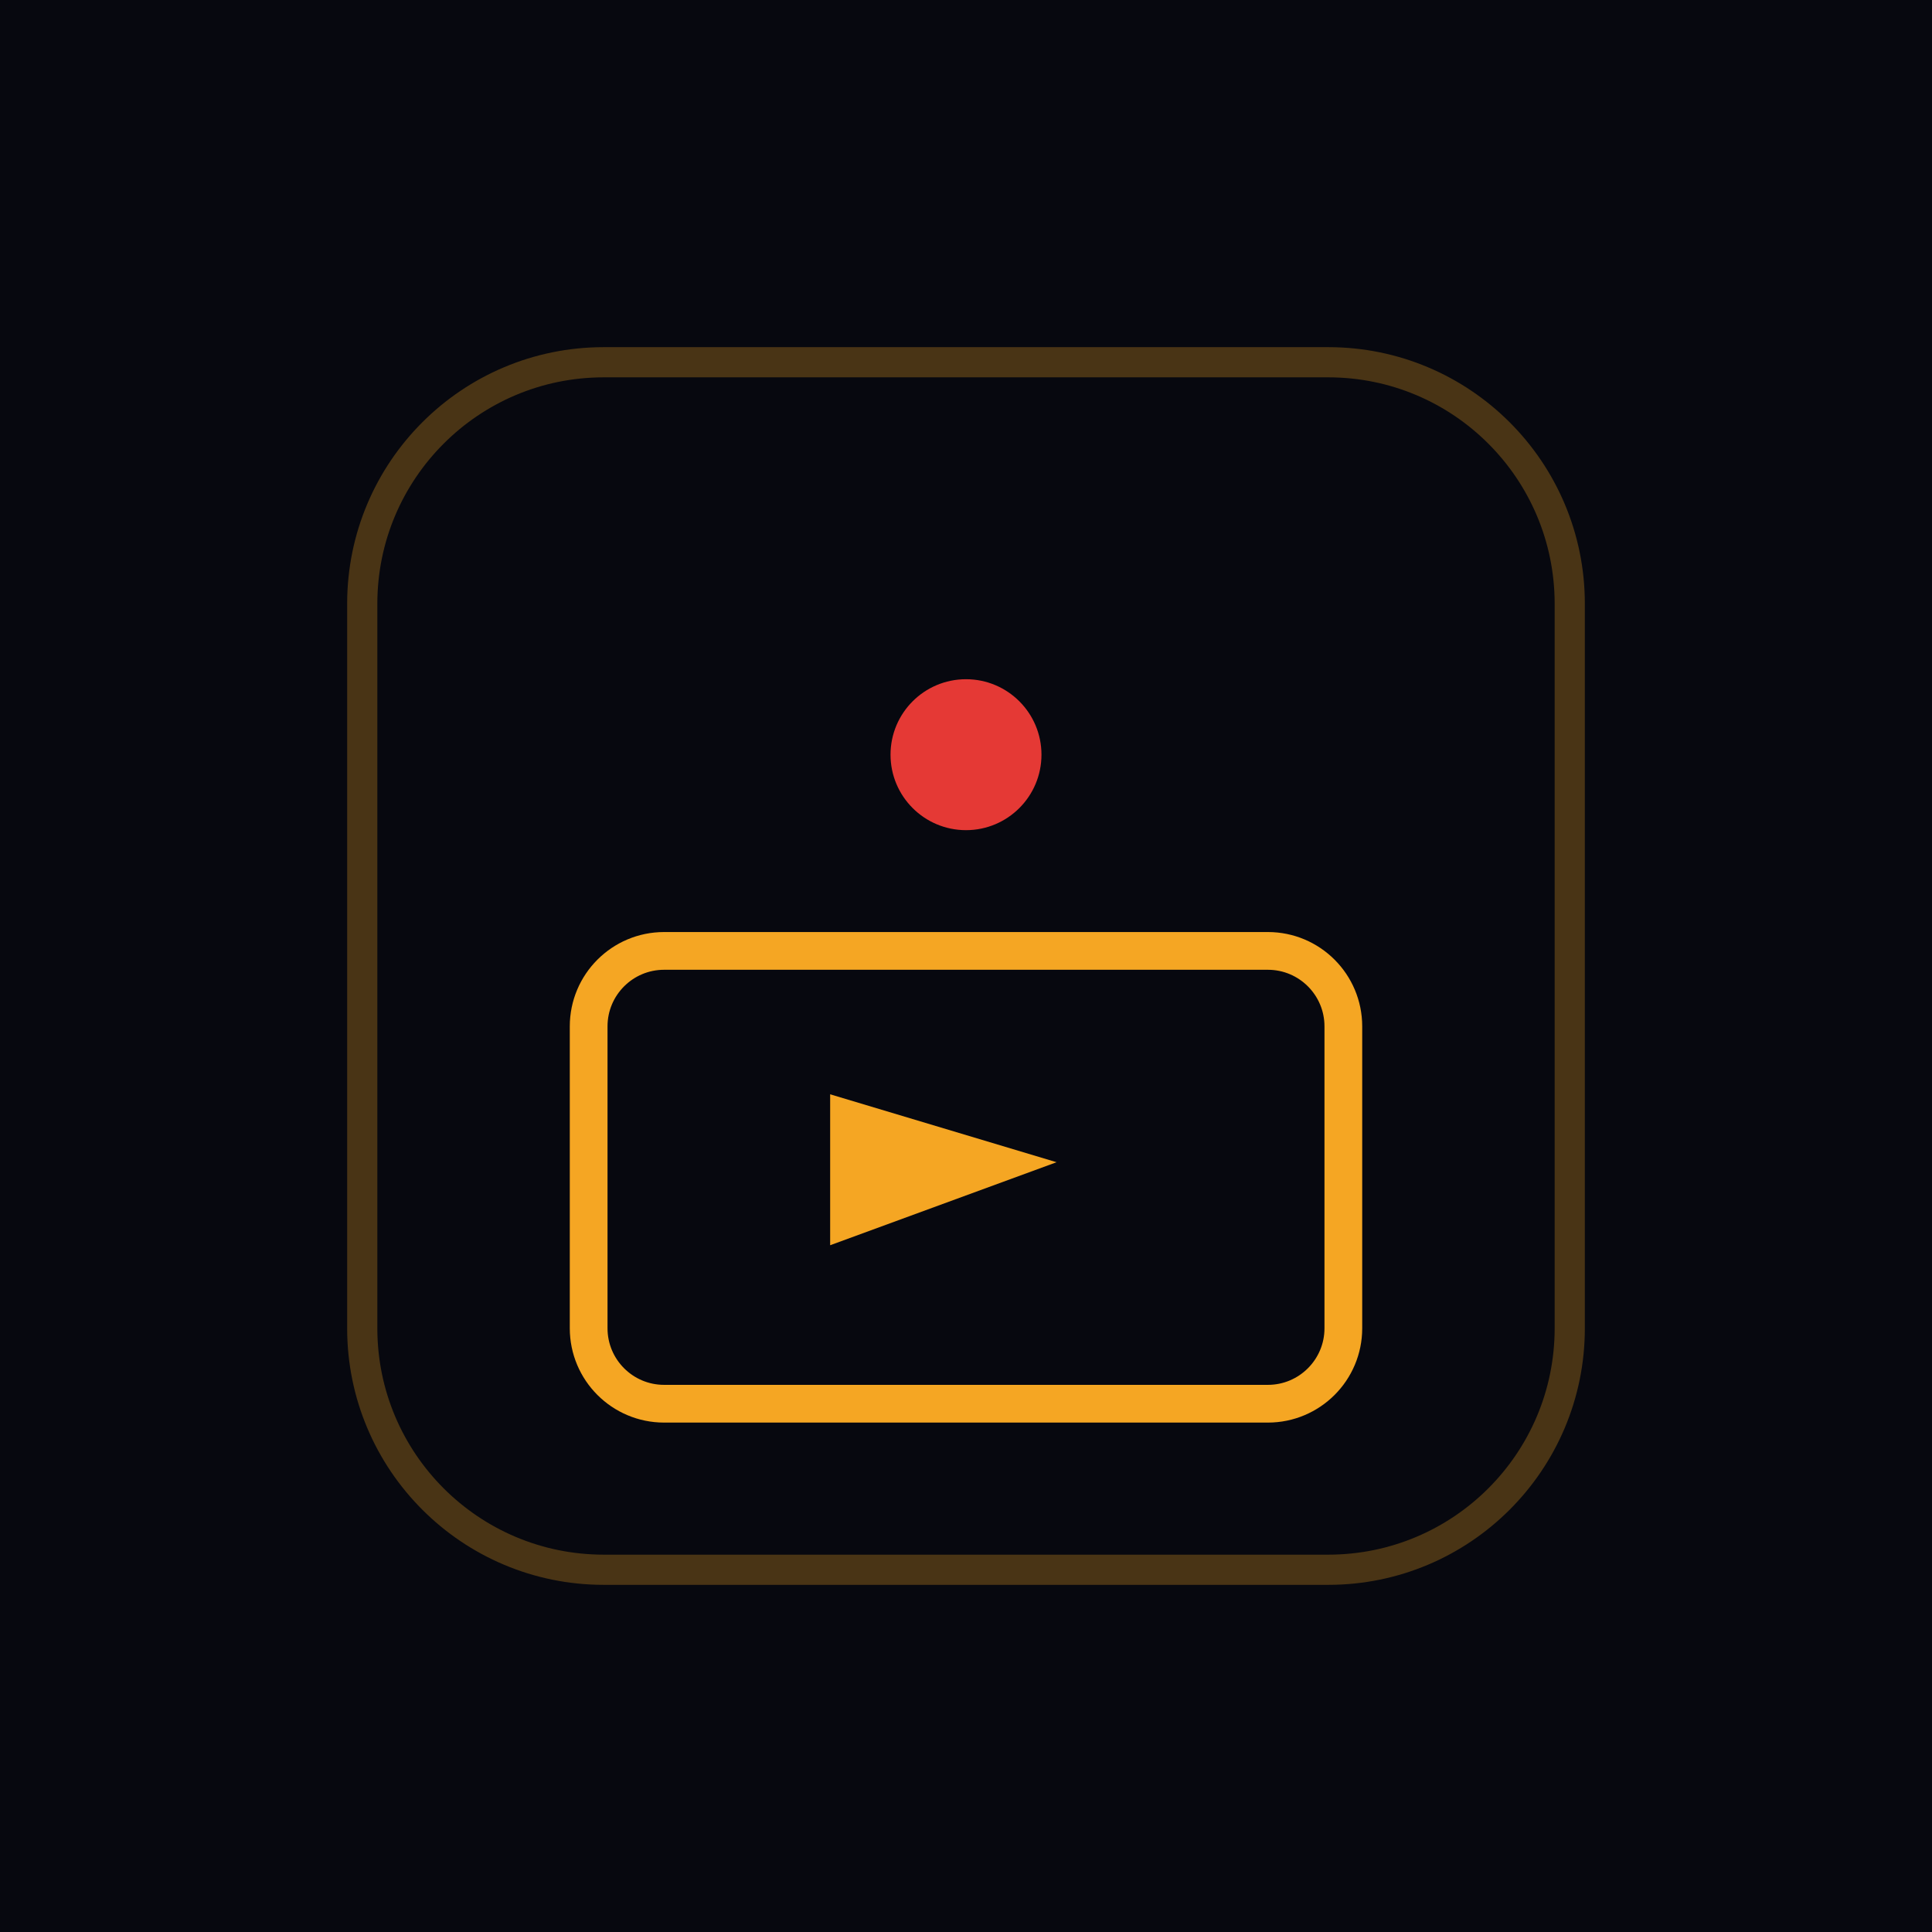
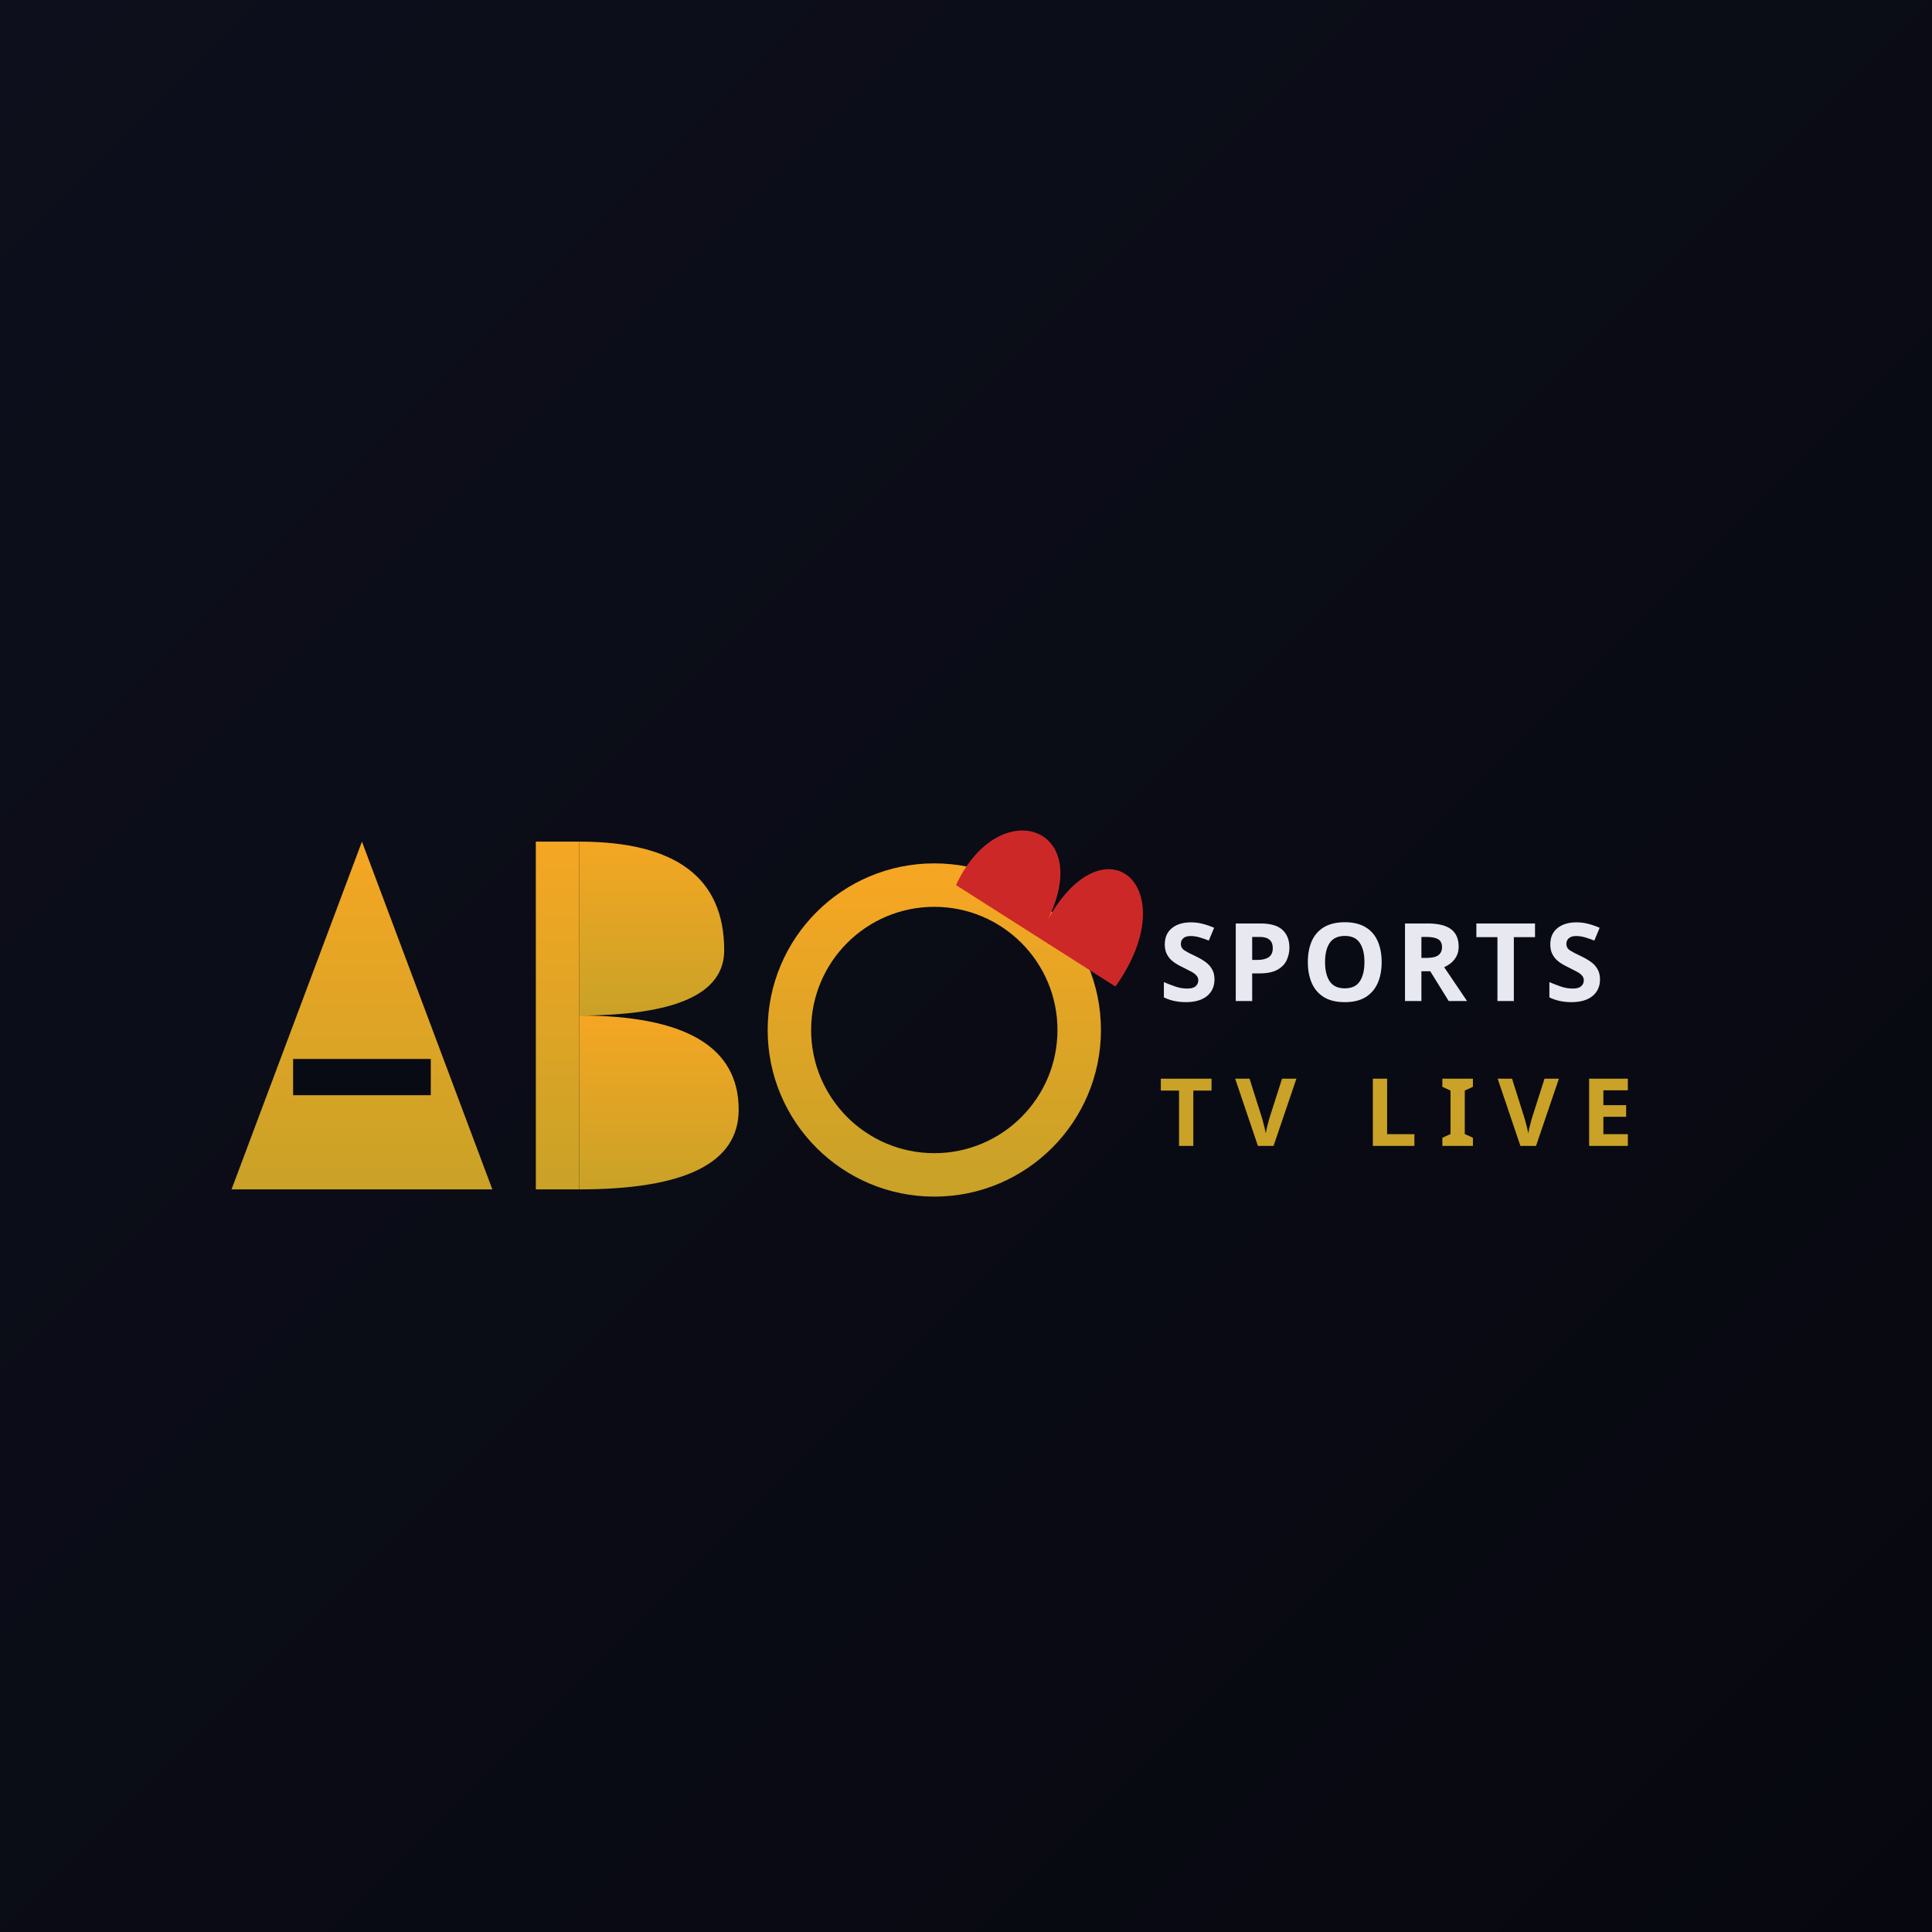
<svg xmlns="http://www.w3.org/2000/svg" viewBox="0 0 512 512" role="img" aria-label="ABO Sports TV">
-   <rect width="512" height="512" fill="#07080F" />
-   <rect x="96" y="96" width="320" height="320" rx="64" fill="none" stroke="#F5A623" stroke-width="8" opacity="0.28" />
-   <circle cx="256" cy="200" r="20" fill="#E53935" />
-   <rect x="156" y="252" width="200" height="120" rx="20" fill="none" stroke="#F5A623" stroke-width="10" />
-   <path d="M220 290 L220 330 L280 308 Z" fill="#F5A623" />
+   <defs>
+     <linearGradient id="bgM512" x1="0%" y1="0%" x2="100%" y2="100%">
+       <stop offset="0%" stop-color="#0D0F1C" />
+       <stop offset="100%" stop-color="#07080F" />
+     </linearGradient>
+     <linearGradient id="aGoldM512" x1="0%" y1="0%" x2="0%" y2="100%">
+       <stop offset="0%" stop-color="#F5A623" />
+       <stop offset="100%" stop-color="#C9A227" />
+     </linearGradient>
+   </defs>
+   <rect width="512" height="512" fill="url(#bgM512)" />
+   <g transform="translate(46 200) scale(1.92)">
+     <polygon points="8,60 26,12 44,60" fill="url(#aGoldM512)" />
+     <rect x="16.5" y="42" width="19" height="5" fill="#080A14" />
+     <rect x="50" y="12" width="6" height="48" fill="url(#aGoldM512)" />
+     <path d="M56 12 Q76 12 76 27 Q76 36 56 36" fill="url(#aGoldM512)" />
+     <path d="M56 36 Q78 36 78 49 Q78 60 56 60" fill="url(#aGoldM512)" />
+     <circle cx="105" cy="38" r="20" fill="none" stroke="url(#aGoldM512)" stroke-width="6" />
+     <path d="M108,18 C114,5 128,10 120,24 C128,8 140,18 130,32" fill="#CC2828" />
+     <text x="136" y="34" font-size="15" font-family="Arial Black,sans-serif" fill="#E8E8F0" font-weight="900" letter-spacing="1">SPORTS</text>
+     <text x="136" y="54" font-size="13" font-family="Arial Black,sans-serif" fill="#C9A227" font-weight="900" letter-spacing="3">TV LIVE</text>
+   </g>
</svg>
